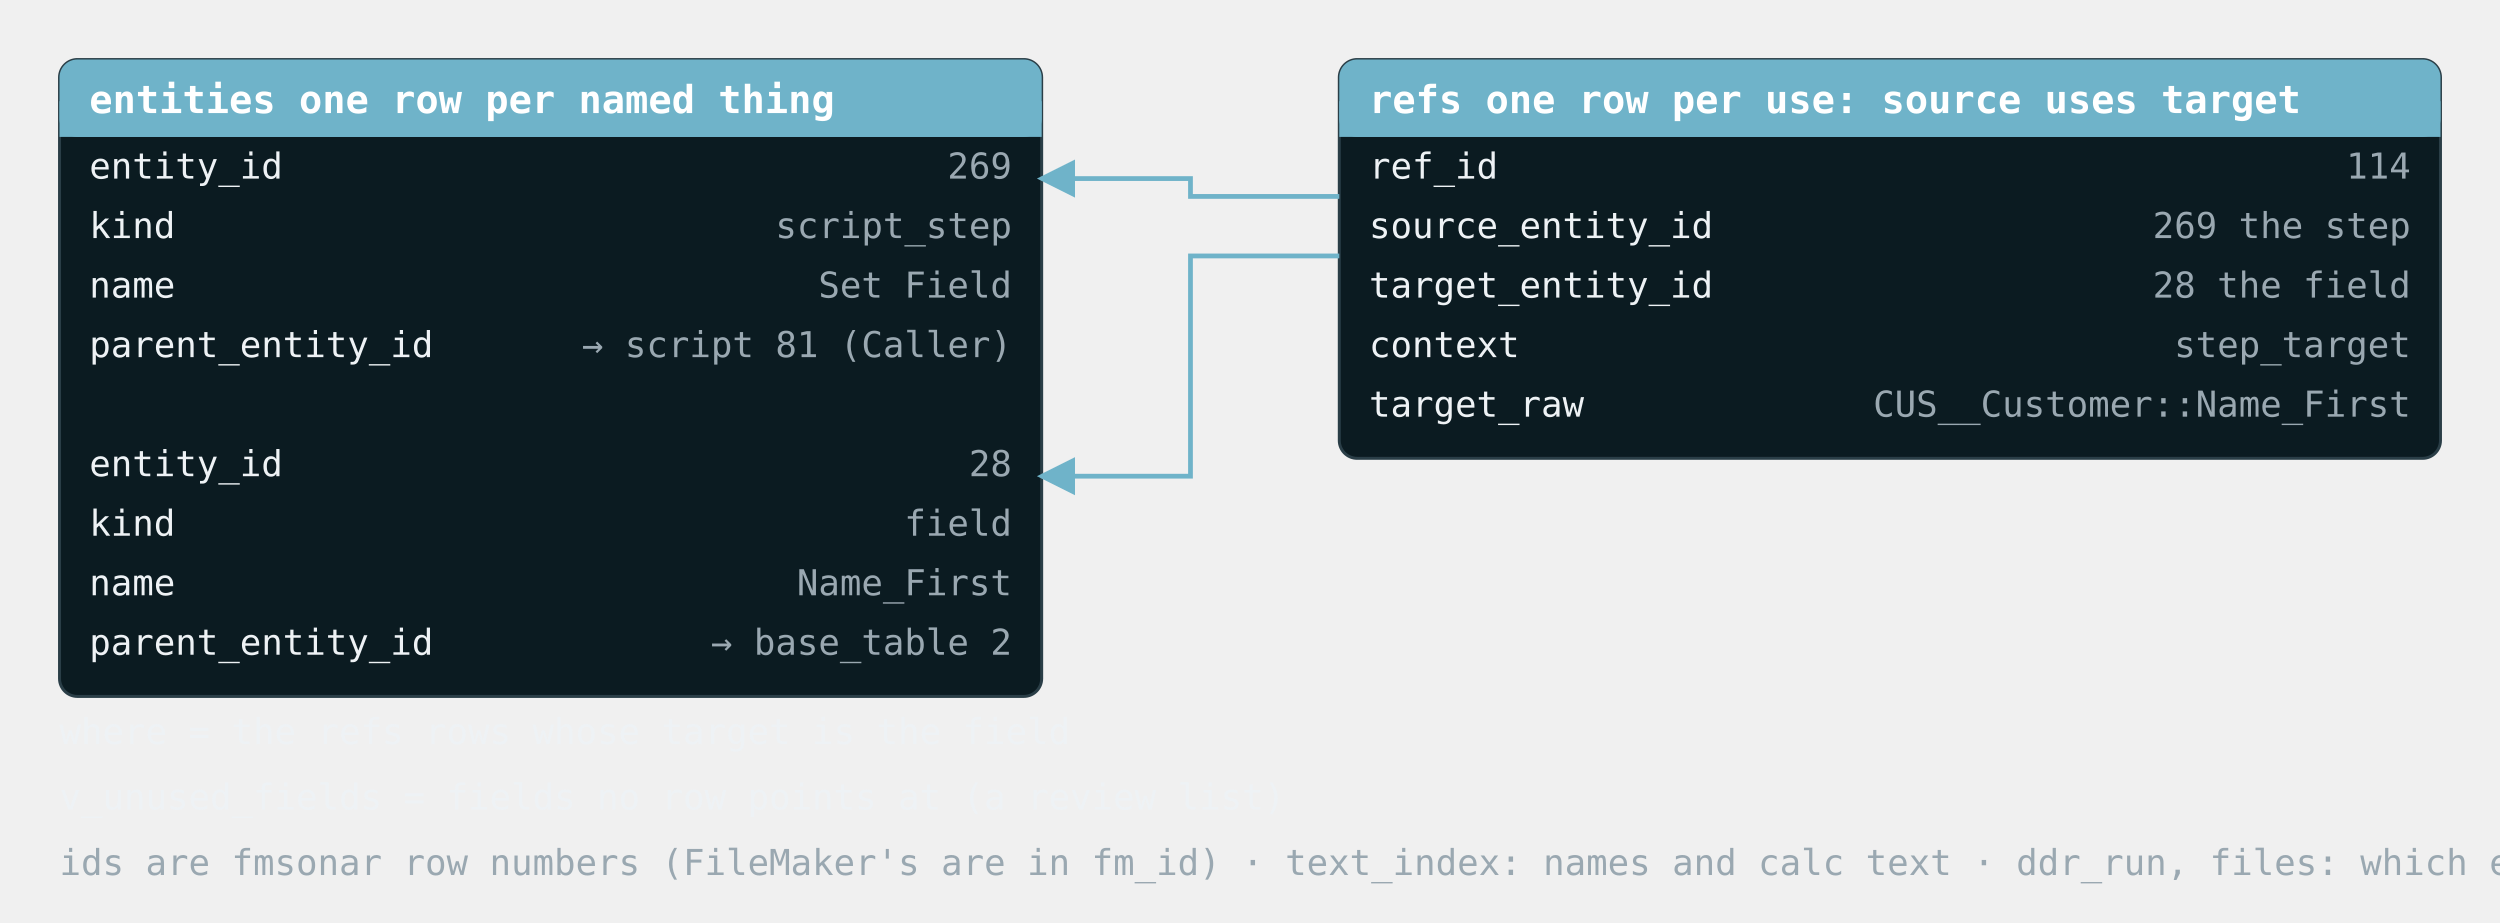
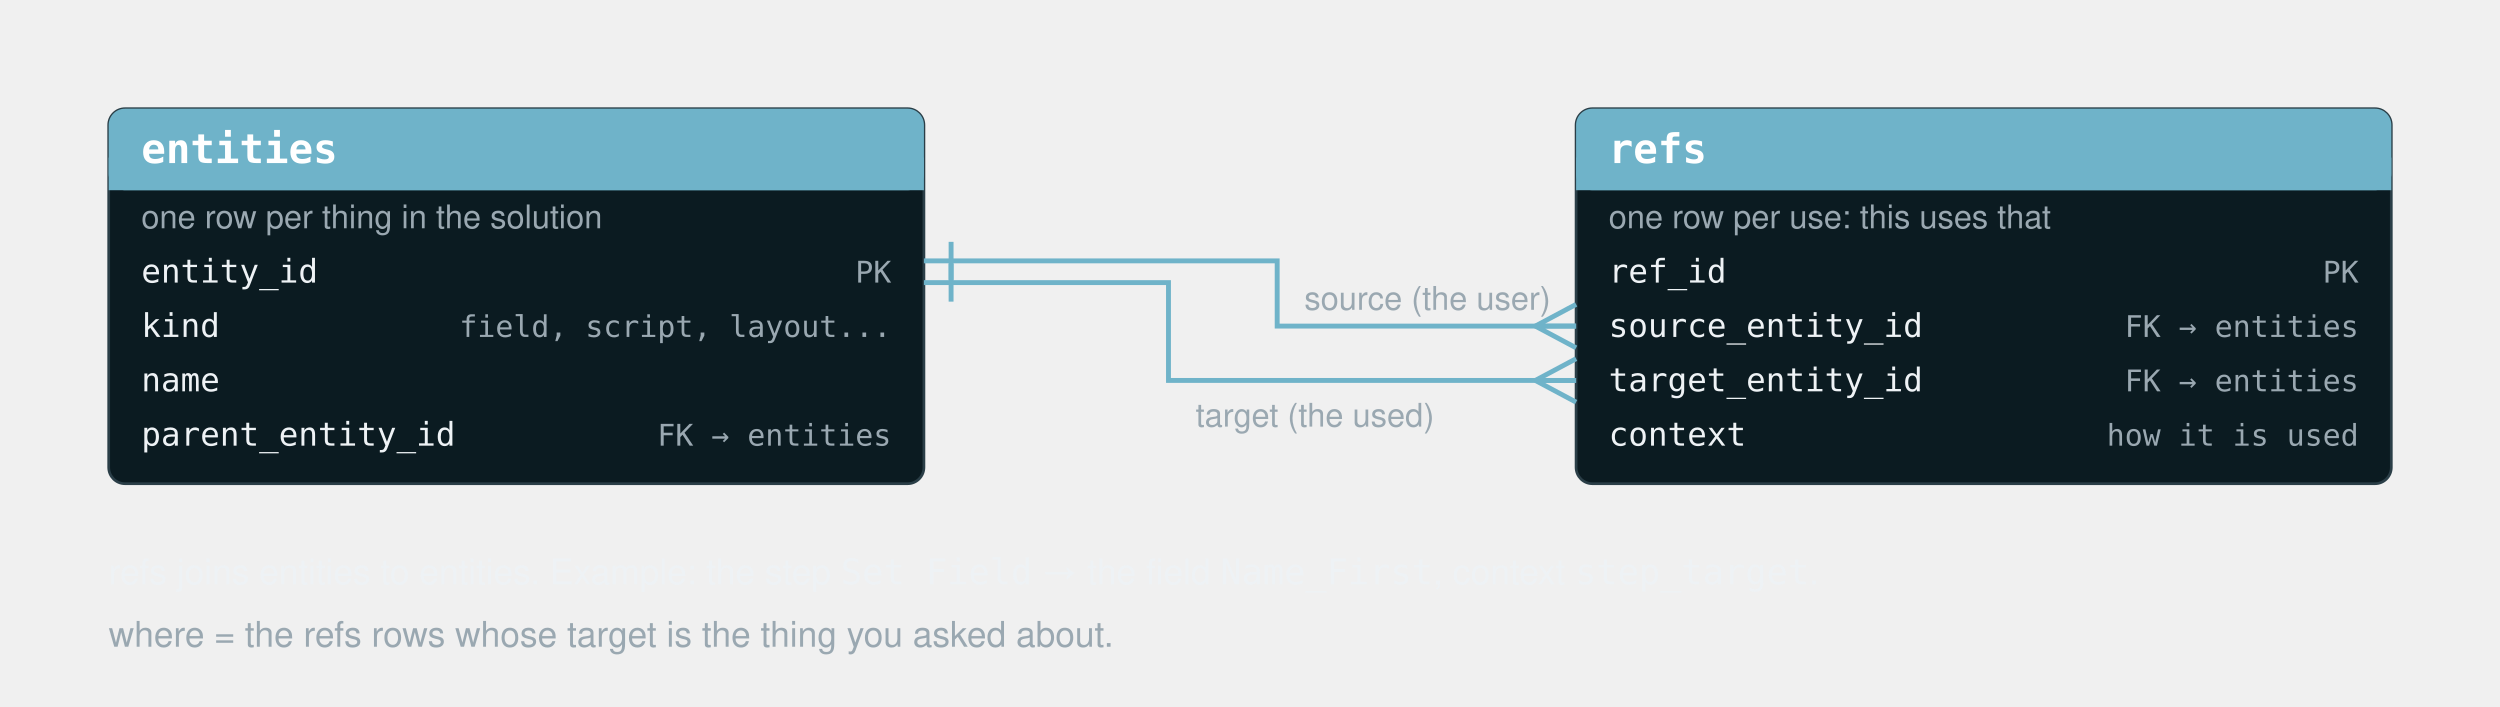
- <svg xmlns="http://www.w3.org/2000/svg" width="840" height="310" viewBox="0 0 840 310" role="img" aria-label="entities and refs, with the Set Field row from the example">
-   <defs>
-     <marker id="m" markerWidth="8" markerHeight="8" refX="7" refY="4" orient="auto">
-       <path d="M0 0 L8 4 L0 8 z" fill="#6FB3C9" />
-     </marker>
-   </defs>
-   <rect x="20" y="20" width="330" height="214" rx="6" fill="#0B1B21" stroke="#2A3E47" />
-   <rect x="20" y="20" width="330" height="26" rx="6" fill="#6FB3C9" />
-   <rect x="20" y="34" width="330" height="12" fill="#6FB3C9" />
-   <text x="30" y="38" font-family="ui-monospace, SFMono-Regular, Menlo, Consolas, monospace" font-size="13" font-weight="700" fill="#FFFFFF">entities   one row per named thing</text>
-   <text x="30" y="60" font-family="ui-monospace, SFMono-Regular, Menlo, Consolas, monospace" font-size="12" fill="#EEF2F5">entity_id</text>
-   <text x="340" y="60" font-family="ui-monospace, SFMono-Regular, Menlo, Consolas, monospace" font-size="12" fill="#9AA8B1" text-anchor="end">269</text>
-   <text x="30" y="80" font-family="ui-monospace, SFMono-Regular, Menlo, Consolas, monospace" font-size="12" fill="#EEF2F5">kind</text>
-   <text x="340" y="80" font-family="ui-monospace, SFMono-Regular, Menlo, Consolas, monospace" font-size="12" fill="#9AA8B1" text-anchor="end">script_step</text>
-   <text x="30" y="100" font-family="ui-monospace, SFMono-Regular, Menlo, Consolas, monospace" font-size="12" fill="#EEF2F5">name</text>
-   <text x="340" y="100" font-family="ui-monospace, SFMono-Regular, Menlo, Consolas, monospace" font-size="12" fill="#9AA8B1" text-anchor="end">Set Field</text>
-   <text x="30" y="120" font-family="ui-monospace, SFMono-Regular, Menlo, Consolas, monospace" font-size="12" fill="#EEF2F5">parent_entity_id</text>
-   <text x="340" y="120" font-family="ui-monospace, SFMono-Regular, Menlo, Consolas, monospace" font-size="12" fill="#9AA8B1" text-anchor="end">→ script 81 (Caller)</text>
-   <text x="30" y="140" font-family="ui-monospace, SFMono-Regular, Menlo, Consolas, monospace" font-size="12" fill="#EEF2F5" />
-   <text x="30" y="160" font-family="ui-monospace, SFMono-Regular, Menlo, Consolas, monospace" font-size="12" fill="#EEF2F5">entity_id</text>
-   <text x="340" y="160" font-family="ui-monospace, SFMono-Regular, Menlo, Consolas, monospace" font-size="12" fill="#9AA8B1" text-anchor="end">28</text>
-   <text x="30" y="180" font-family="ui-monospace, SFMono-Regular, Menlo, Consolas, monospace" font-size="12" fill="#EEF2F5">kind</text>
-   <text x="340" y="180" font-family="ui-monospace, SFMono-Regular, Menlo, Consolas, monospace" font-size="12" fill="#9AA8B1" text-anchor="end">field</text>
-   <text x="30" y="200" font-family="ui-monospace, SFMono-Regular, Menlo, Consolas, monospace" font-size="12" fill="#EEF2F5">name</text>
-   <text x="340" y="200" font-family="ui-monospace, SFMono-Regular, Menlo, Consolas, monospace" font-size="12" fill="#9AA8B1" text-anchor="end">Name_First</text>
-   <text x="30" y="220" font-family="ui-monospace, SFMono-Regular, Menlo, Consolas, monospace" font-size="12" fill="#EEF2F5">parent_entity_id</text>
-   <text x="340" y="220" font-family="ui-monospace, SFMono-Regular, Menlo, Consolas, monospace" font-size="12" fill="#9AA8B1" text-anchor="end">→ base_table 2</text>
-   <rect x="450" y="20" width="370" height="134" rx="6" fill="#0B1B21" stroke="#2A3E47" />
-   <rect x="450" y="20" width="370" height="26" rx="6" fill="#6FB3C9" />
-   <rect x="450" y="34" width="370" height="12" fill="#6FB3C9" />
-   <text x="460" y="38" font-family="ui-monospace, SFMono-Regular, Menlo, Consolas, monospace" font-size="13" font-weight="700" fill="#FFFFFF">refs   one row per use: source uses target</text>
-   <text x="460" y="60" font-family="ui-monospace, SFMono-Regular, Menlo, Consolas, monospace" font-size="12" fill="#EEF2F5">ref_id</text>
-   <text x="810" y="60" font-family="ui-monospace, SFMono-Regular, Menlo, Consolas, monospace" font-size="12" fill="#9AA8B1" text-anchor="end">114</text>
-   <text x="460" y="80" font-family="ui-monospace, SFMono-Regular, Menlo, Consolas, monospace" font-size="12" fill="#EEF2F5">source_entity_id</text>
-   <text x="810" y="80" font-family="ui-monospace, SFMono-Regular, Menlo, Consolas, monospace" font-size="12" fill="#9AA8B1" text-anchor="end">269   the step</text>
-   <text x="460" y="100" font-family="ui-monospace, SFMono-Regular, Menlo, Consolas, monospace" font-size="12" fill="#EEF2F5">target_entity_id</text>
-   <text x="810" y="100" font-family="ui-monospace, SFMono-Regular, Menlo, Consolas, monospace" font-size="12" fill="#9AA8B1" text-anchor="end">28    the field</text>
-   <text x="460" y="120" font-family="ui-monospace, SFMono-Regular, Menlo, Consolas, monospace" font-size="12" fill="#EEF2F5">context</text>
-   <text x="810" y="120" font-family="ui-monospace, SFMono-Regular, Menlo, Consolas, monospace" font-size="12" fill="#9AA8B1" text-anchor="end">step_target</text>
-   <text x="460" y="140" font-family="ui-monospace, SFMono-Regular, Menlo, Consolas, monospace" font-size="12" fill="#EEF2F5">target_raw</text>
-   <text x="810" y="140" font-family="ui-monospace, SFMono-Regular, Menlo, Consolas, monospace" font-size="12" fill="#9AA8B1" text-anchor="end">CUS__Customer::Name_First</text>
-   <path d="M450 66 H 400 V 60 H 350" stroke="#6FB3C9" stroke-width="1.6" fill="none" marker-end="url(#m)" />
-   <path d="M450 86 H 400 V 160 H 350" stroke="#6FB3C9" stroke-width="1.6" fill="none" marker-end="url(#m)" />
-   <text x="20" y="250" font-family="ui-monospace, SFMono-Regular, Menlo, Consolas, monospace" font-size="12" fill="#EEF2F5">where  = the refs rows whose target is the field</text>
-   <text x="20" y="272" font-family="ui-monospace, SFMono-Regular, Menlo, Consolas, monospace" font-size="12" fill="#EEF2F5">v_unused_fields = fields no row points at (a review list)</text>
-   <text x="20" y="294" font-family="ui-monospace, SFMono-Regular, Menlo, Consolas, monospace" font-size="12" fill="#9AA8B1">ids are fmsonar row numbers (FileMaker's are in fm_id) · text_index: names and calc text · ddr_run, files: which export, which file</text>
+ <svg xmlns="http://www.w3.org/2000/svg" width="920" height="260" viewBox="0 0 920 260" role="img" aria-label="entities and refs: refs joins entities to entities, one row per use">
+   <rect x="40" y="40" width="300" height="138" rx="6" fill="#0B1B21" stroke="#2A3E47" />
+   <rect x="40" y="40" width="300" height="30" rx="6" fill="#6FB3C9" />
+   <rect x="40" y="58" width="300" height="12" fill="#6FB3C9" />
+   <text x="52" y="60" font-family="ui-monospace, SFMono-Regular, Menlo, Consolas, monospace" font-size="15" font-weight="700" fill="#FFFFFF">entities</text>
+   <text x="52" y="84" font-family="-apple-system, Helvetica, Arial, sans-serif" font-size="12" fill="#9AA8B1">one row per thing in the solution</text>
+   <text x="52" y="104" font-family="ui-monospace, SFMono-Regular, Menlo, Consolas, monospace" font-size="12" fill="#EEF2F5">entity_id</text>
+   <text x="328" y="104" font-family="ui-monospace, SFMono-Regular, Menlo, Consolas, monospace" font-size="11" fill="#9AA8B1" text-anchor="end">PK</text>
+   <text x="52" y="124" font-family="ui-monospace, SFMono-Regular, Menlo, Consolas, monospace" font-size="12" fill="#EEF2F5">kind</text>
+   <text x="328" y="124" font-family="ui-monospace, SFMono-Regular, Menlo, Consolas, monospace" font-size="11" fill="#9AA8B1" text-anchor="end">field, script, layout...</text>
+   <text x="52" y="144" font-family="ui-monospace, SFMono-Regular, Menlo, Consolas, monospace" font-size="12" fill="#EEF2F5">name</text>
+   <text x="52" y="164" font-family="ui-monospace, SFMono-Regular, Menlo, Consolas, monospace" font-size="12" fill="#EEF2F5">parent_entity_id</text>
+   <text x="328" y="164" font-family="ui-monospace, SFMono-Regular, Menlo, Consolas, monospace" font-size="11" fill="#9AA8B1" text-anchor="end">FK → entities</text>
+   <rect x="580" y="40" width="300" height="138" rx="6" fill="#0B1B21" stroke="#2A3E47" />
+   <rect x="580" y="40" width="300" height="30" rx="6" fill="#6FB3C9" />
+   <rect x="580" y="58" width="300" height="12" fill="#6FB3C9" />
+   <text x="592" y="60" font-family="ui-monospace, SFMono-Regular, Menlo, Consolas, monospace" font-size="15" font-weight="700" fill="#FFFFFF">refs</text>
+   <text x="592" y="84" font-family="-apple-system, Helvetica, Arial, sans-serif" font-size="12" fill="#9AA8B1">one row per use: this uses that</text>
+   <text x="592" y="104" font-family="ui-monospace, SFMono-Regular, Menlo, Consolas, monospace" font-size="12" fill="#EEF2F5">ref_id</text>
+   <text x="868" y="104" font-family="ui-monospace, SFMono-Regular, Menlo, Consolas, monospace" font-size="11" fill="#9AA8B1" text-anchor="end">PK</text>
+   <text x="592" y="124" font-family="ui-monospace, SFMono-Regular, Menlo, Consolas, monospace" font-size="12" fill="#EEF2F5">source_entity_id</text>
+   <text x="868" y="124" font-family="ui-monospace, SFMono-Regular, Menlo, Consolas, monospace" font-size="11" fill="#9AA8B1" text-anchor="end">FK → entities</text>
+   <text x="592" y="144" font-family="ui-monospace, SFMono-Regular, Menlo, Consolas, monospace" font-size="12" fill="#EEF2F5">target_entity_id</text>
+   <text x="868" y="144" font-family="ui-monospace, SFMono-Regular, Menlo, Consolas, monospace" font-size="11" fill="#9AA8B1" text-anchor="end">FK → entities</text>
+   <text x="592" y="164" font-family="ui-monospace, SFMono-Regular, Menlo, Consolas, monospace" font-size="12" fill="#EEF2F5">context</text>
+   <text x="868" y="164" font-family="ui-monospace, SFMono-Regular, Menlo, Consolas, monospace" font-size="11" fill="#9AA8B1" text-anchor="end">how it is used</text>
+   <path d="M340 96 H 470 V 120 H 580" stroke="#6FB3C9" stroke-width="1.8" fill="none" />
+   <path d="M350 89 V 103" stroke="#6FB3C9" stroke-width="1.8" fill="none" />
+   <path d="M565 120 L 580 112 M565 120 L 580 128 M565 120 L 580 120" stroke="#6FB3C9" stroke-width="1.8" fill="none" />
+   <text x="480" y="114" font-family="-apple-system, Helvetica, Arial, sans-serif" font-size="12" fill="#9AA8B1">source (the user)</text>
+   <path d="M340 104 H 430 V 140 H 580" stroke="#6FB3C9" stroke-width="1.8" fill="none" />
+   <path d="M350 97 V 111" stroke="#6FB3C9" stroke-width="1.8" fill="none" />
+   <path d="M565 140 L 580 132 M565 140 L 580 148 M565 140 L 580 140" stroke="#6FB3C9" stroke-width="1.8" fill="none" />
+   <text x="440" y="157" font-family="-apple-system, Helvetica, Arial, sans-serif" font-size="12" fill="#9AA8B1">target (the used)</text>
+   <text x="40" y="215" font-family="-apple-system, Helvetica, Arial, sans-serif" font-size="13" fill="#EEF2F5">refs joins entities to entities. Example: the step <tspan font-family="ui-monospace, SFMono-Regular, Menlo, Consolas, monospace">Set Field</tspan> → the field <tspan font-family="ui-monospace, SFMono-Regular, Menlo, Consolas, monospace">Name_First</tspan>, context <tspan font-family="ui-monospace, SFMono-Regular, Menlo, Consolas, monospace">step_target</tspan>.</text>
+   <text x="40" y="238" font-family="-apple-system, Helvetica, Arial, sans-serif" font-size="13" fill="#9AA8B1">where = the refs rows whose target is the thing you asked about.</text>
</svg>
